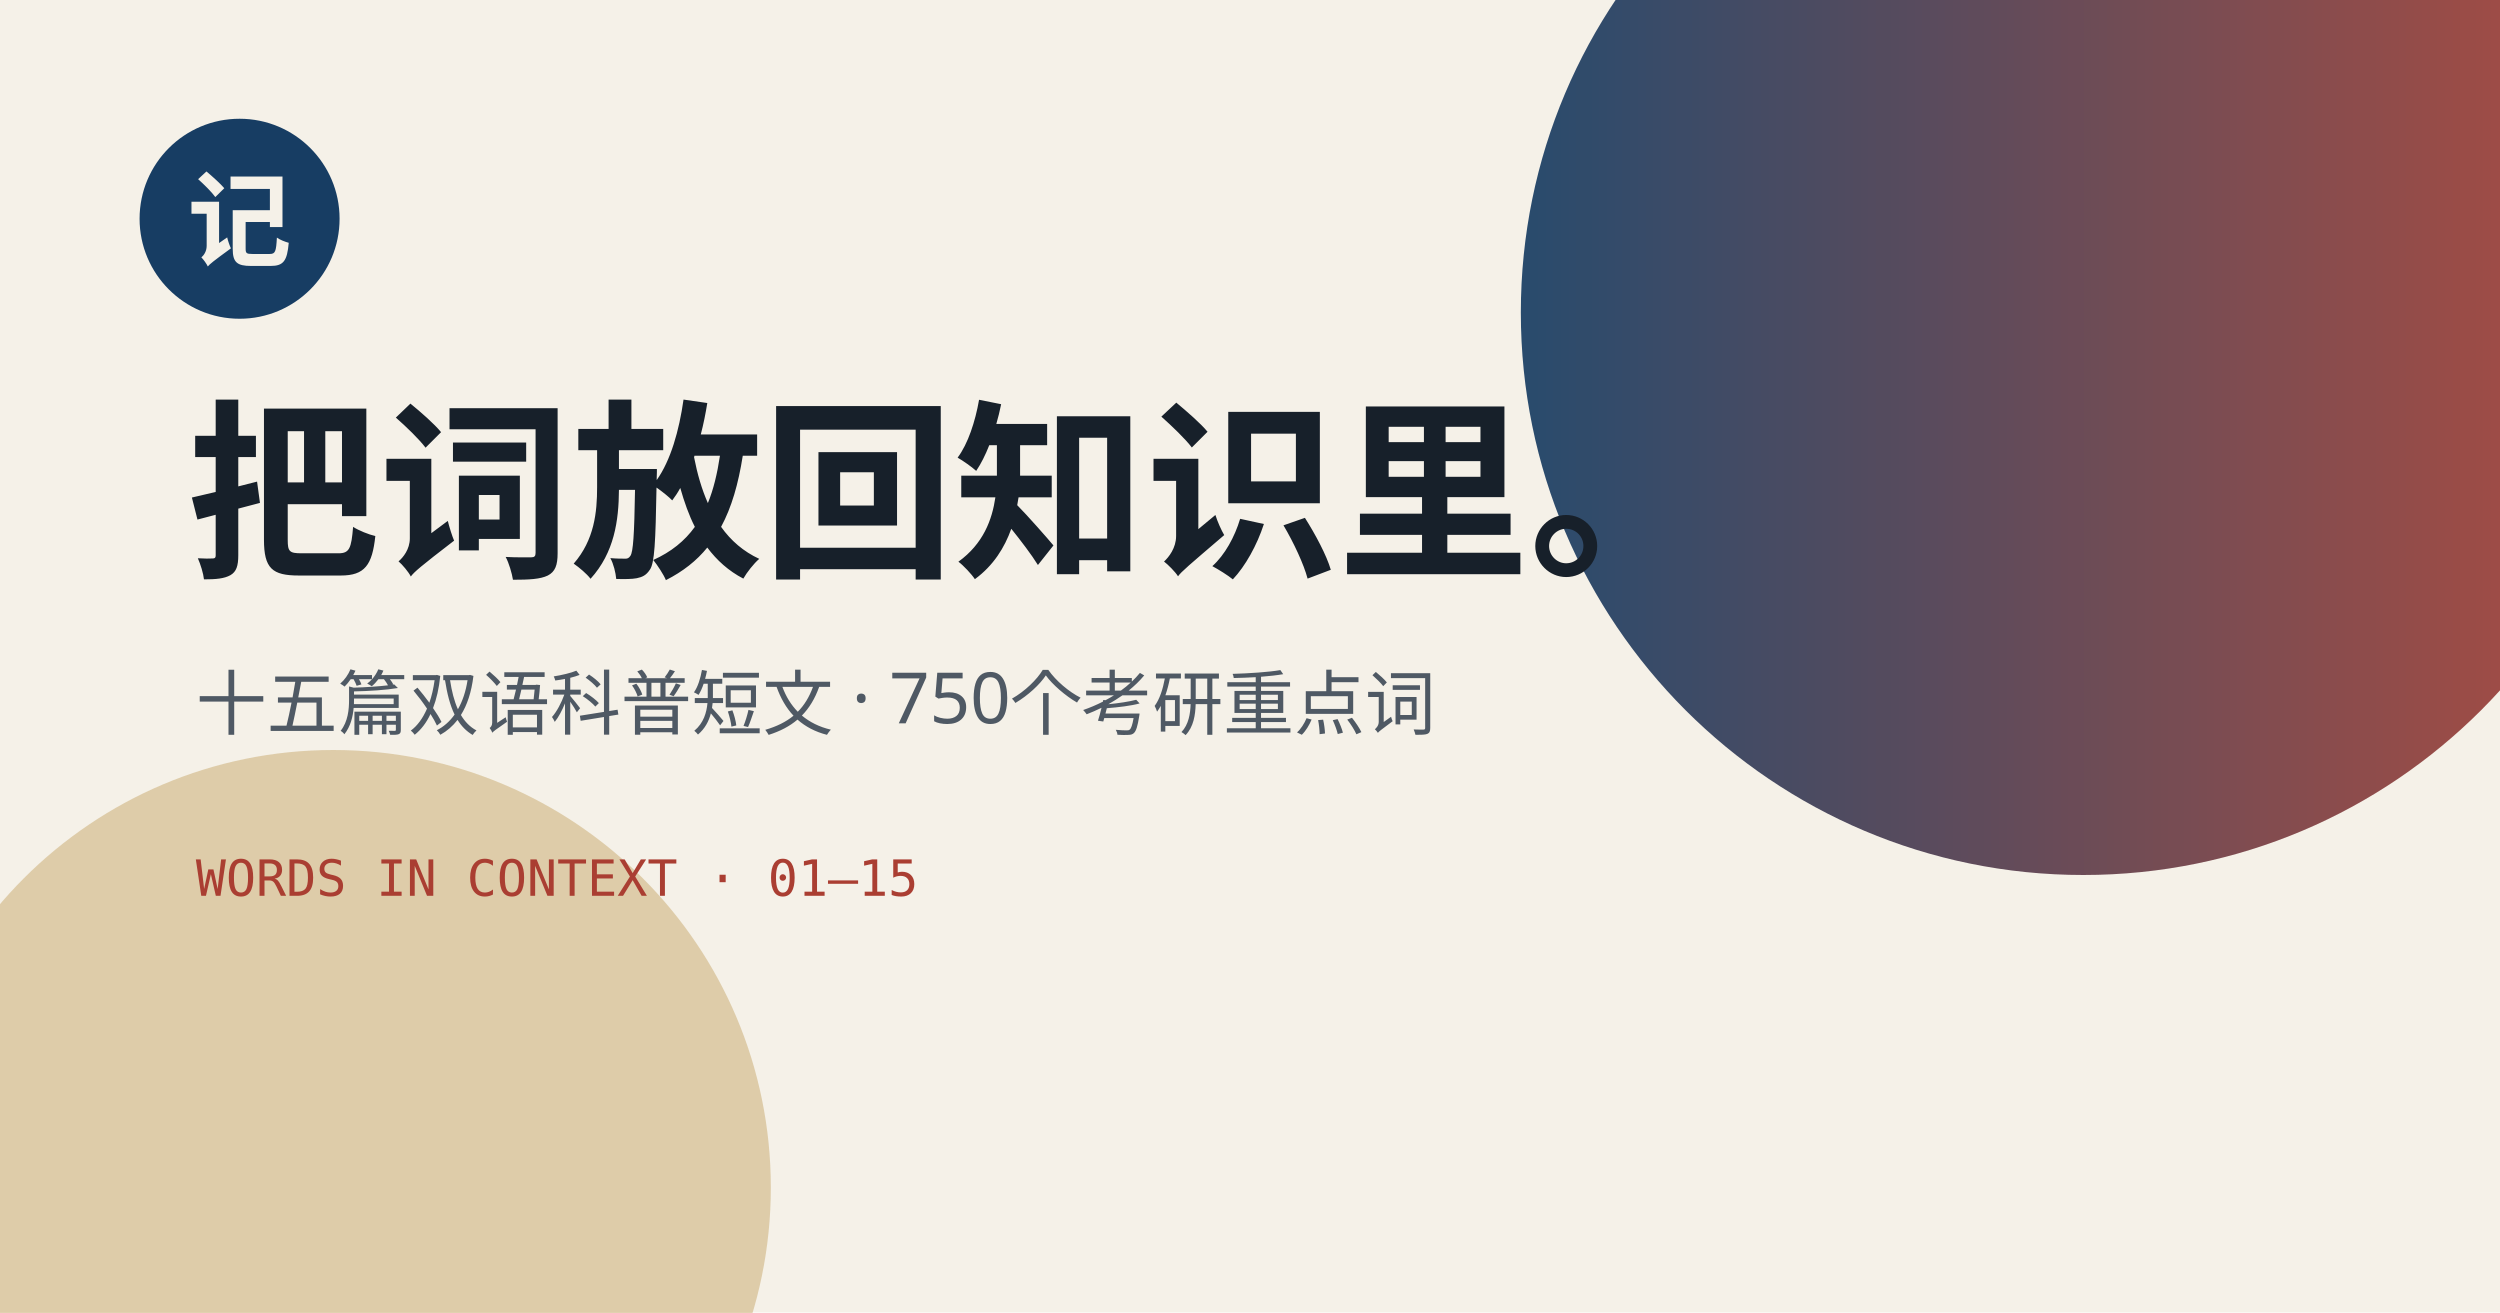
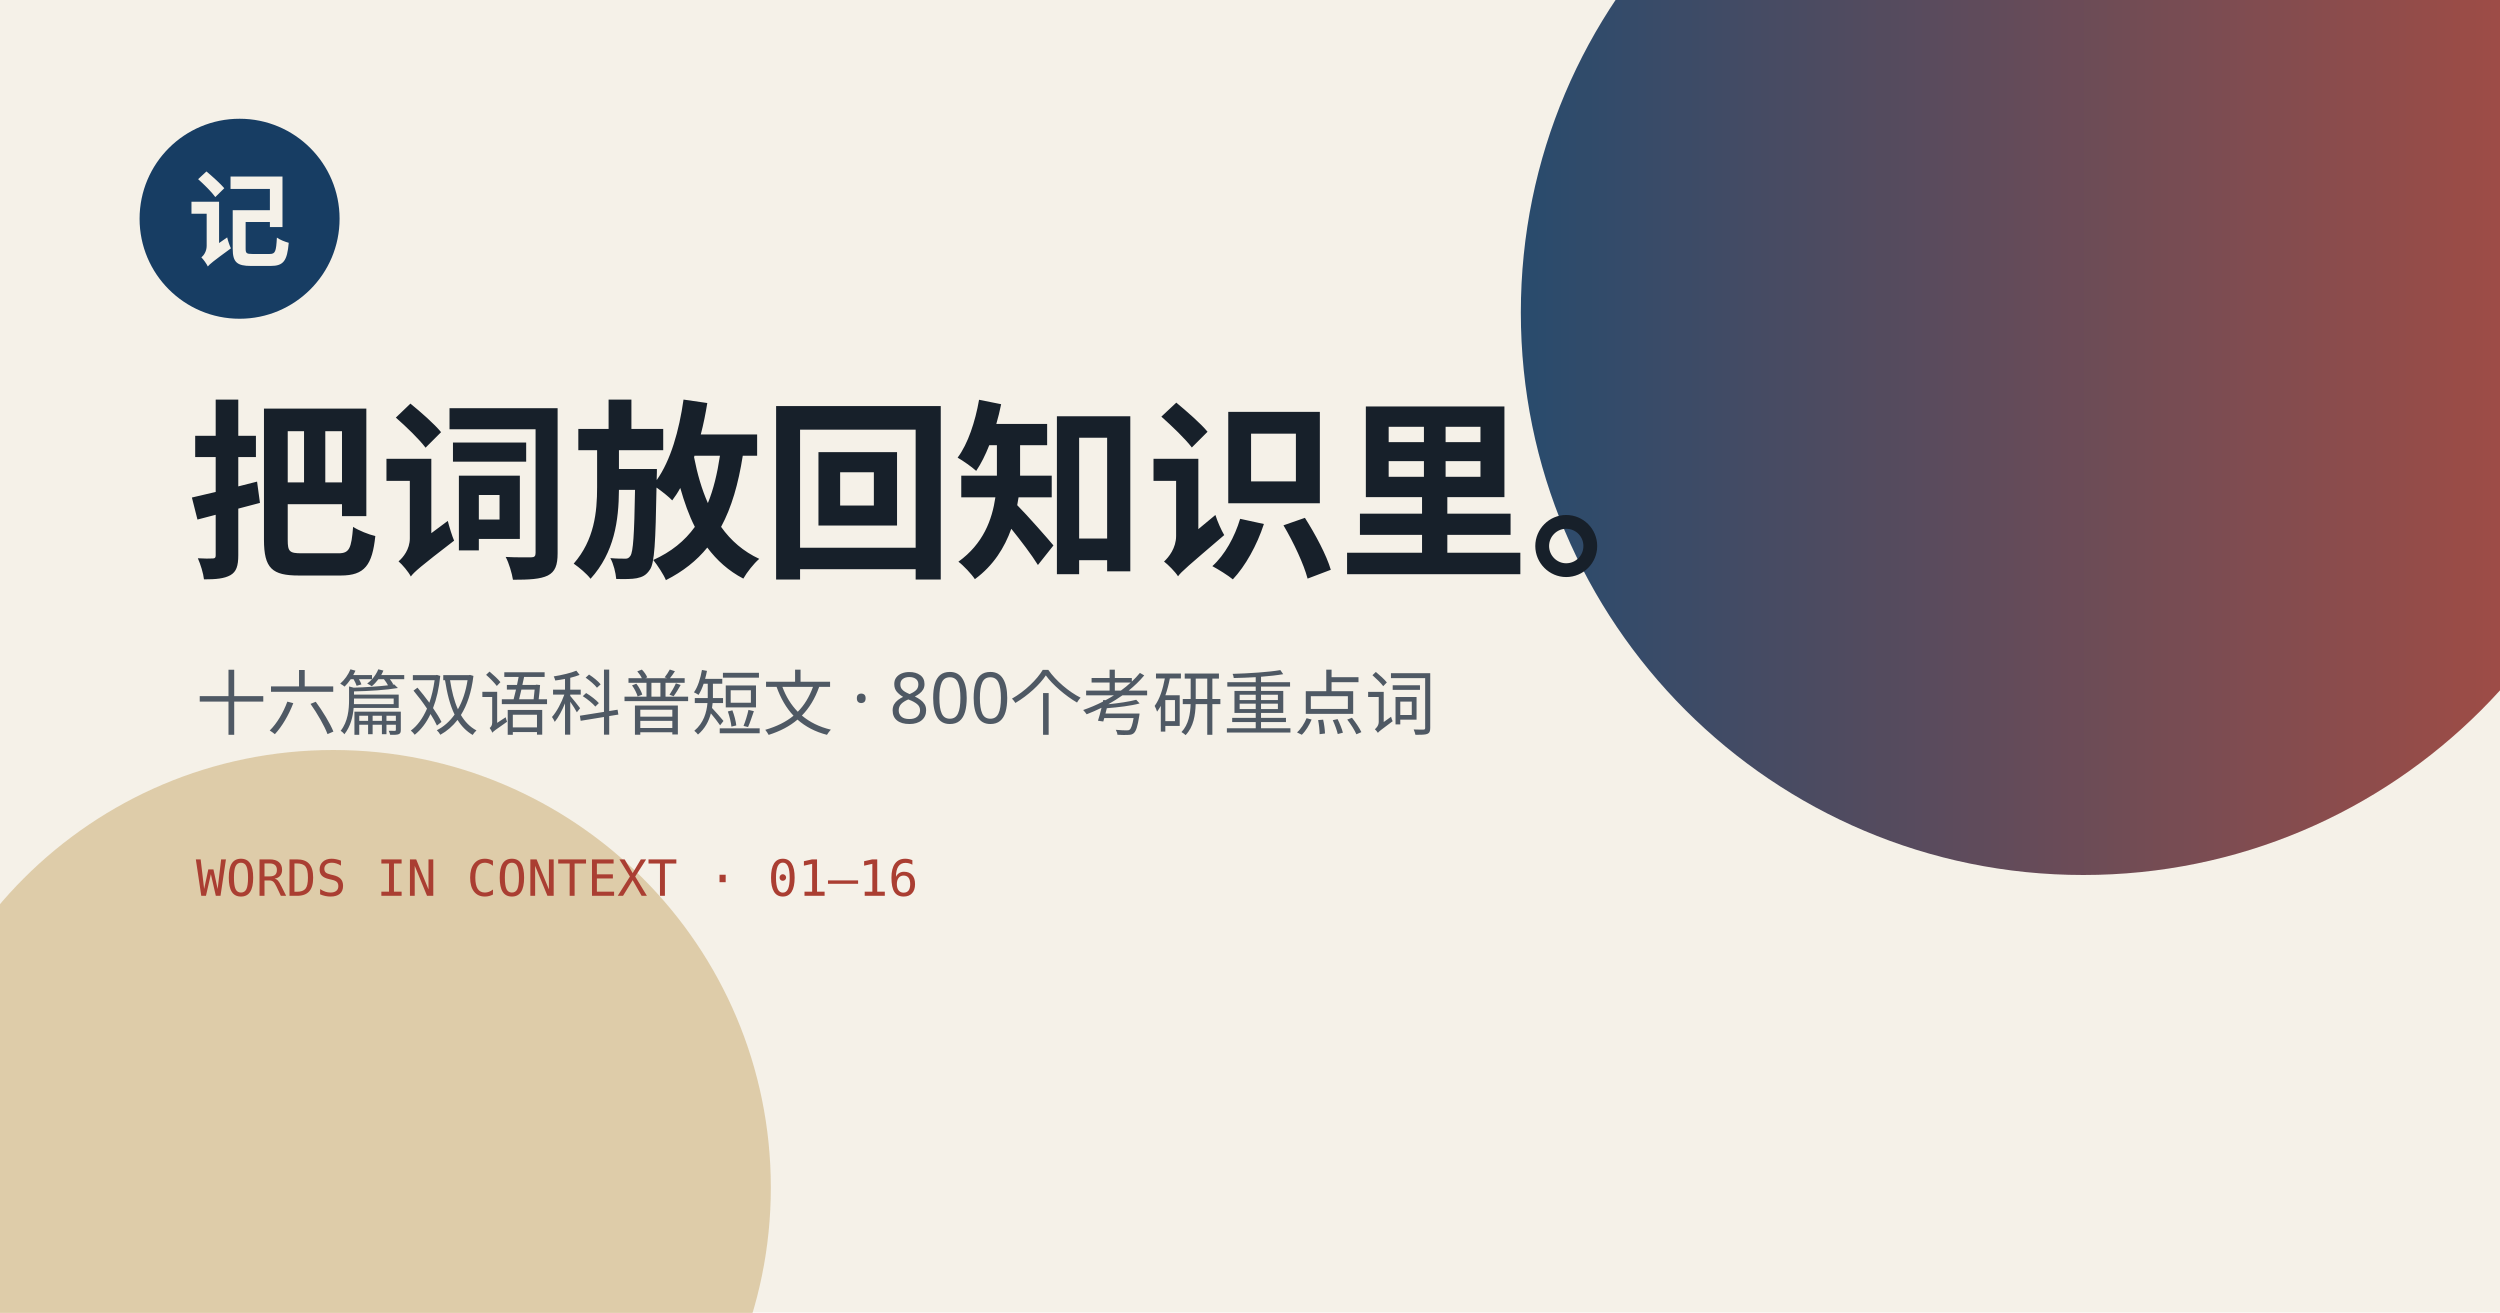
<svg xmlns="http://www.w3.org/2000/svg" width="1200" height="630" viewBox="0 0 1200 630">
  <defs>
    <linearGradient id="g" x1="0" x2="1">
      <stop stop-color="#173d63" />
      <stop offset="1" stop-color="#aa3e32" />
    </linearGradient>
  </defs>
  <rect width="1200" height="630" fill="#f5f1e8" />
  <circle cx="1000" cy="150" r="270" fill="url(#g)" opacity=".92" />
  <circle cx="160" cy="570" r="210" fill="#b58b3b" opacity=".36" />
  <circle cx="115" cy="105" r="48" fill="#173d63" />
  <text x="115" y="124" text-anchor="middle" font-size="50" font-family="serif" font-weight="700" fill="#f5f1e8">记</text>
  <text x="90" y="270" font-size="92" font-family="serif" font-weight="700" fill="#17202a">把词放回知识里。</text>
-   <text x="94" y="350" font-size="34" font-family="sans-serif" fill="#4f5964">十五篇双语科普短文 · 750个考研重点词</text>
-   <text x="94" y="430" font-size="24" font-family="monospace" fill="#aa3e32">WORDS IN CONTEXT · 01—15</text>
+   <text x="94" y="350" font-size="34" font-family="sans-serif" fill="#4f5964">十六篇双语科普短文 · 800个考研重点词</text>
+   <text x="94" y="430" font-size="24" font-family="monospace" fill="#aa3e32">WORDS IN CONTEXT · 01—16</text>
</svg>
